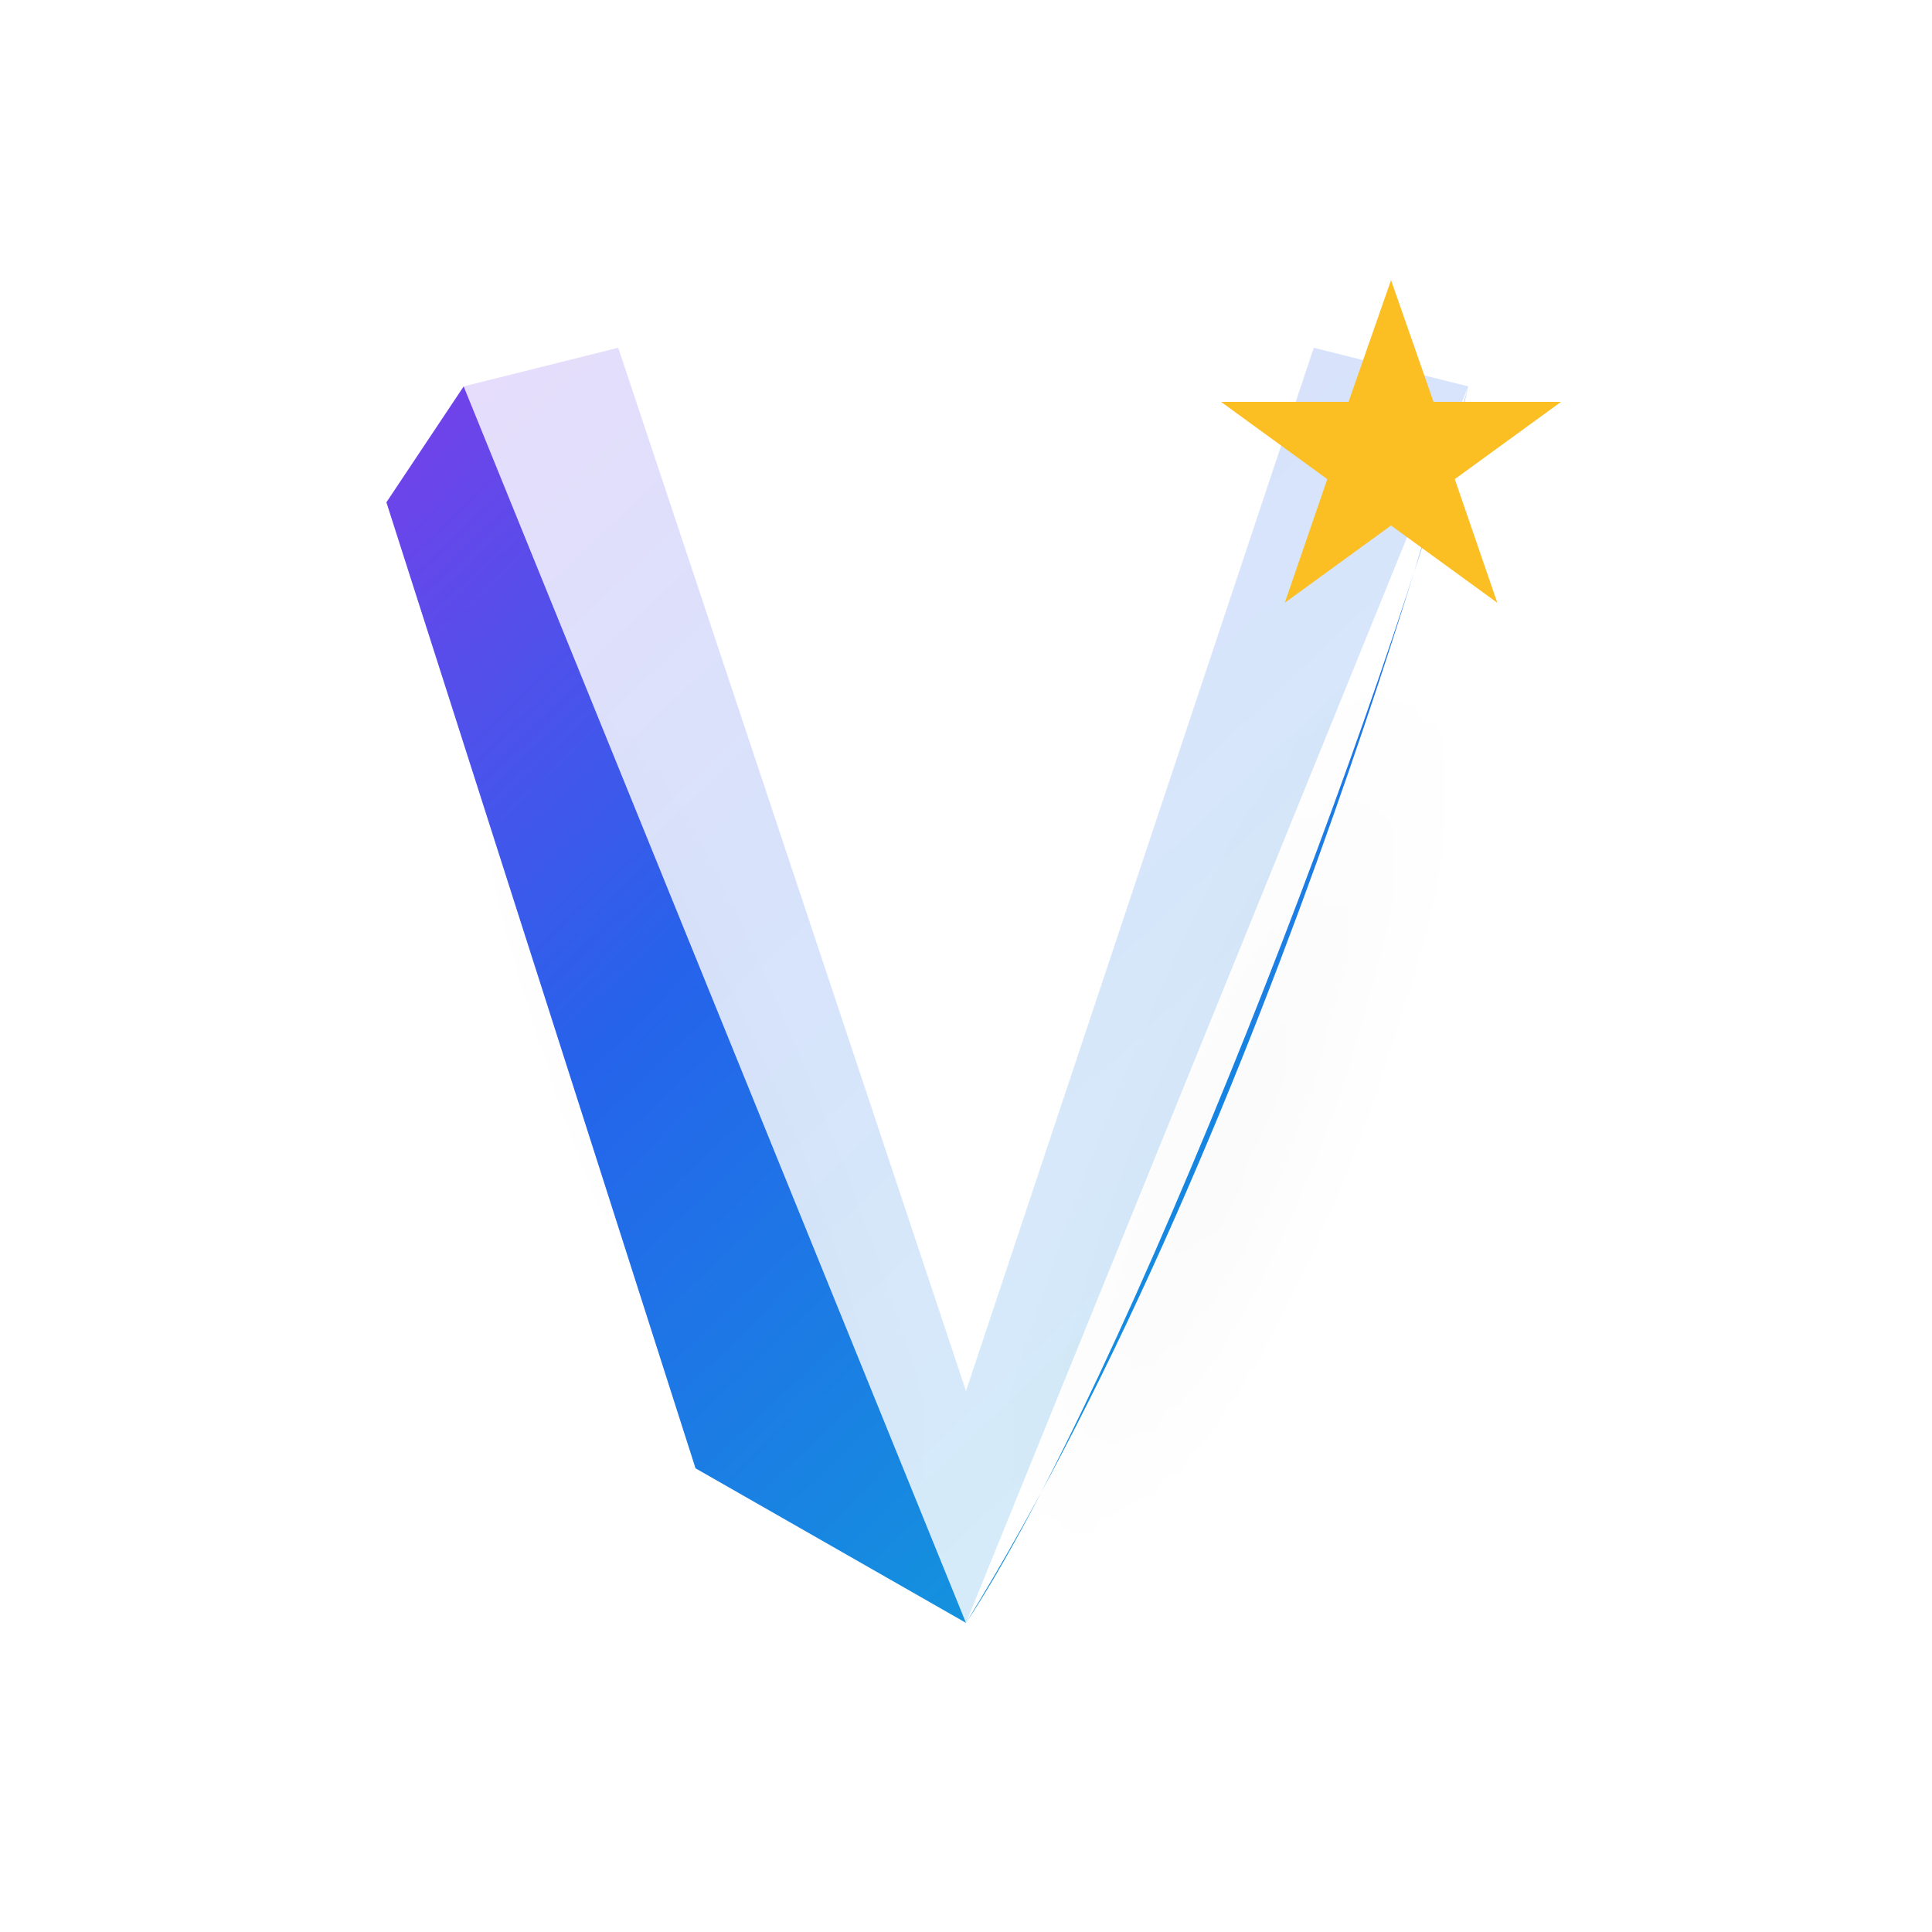
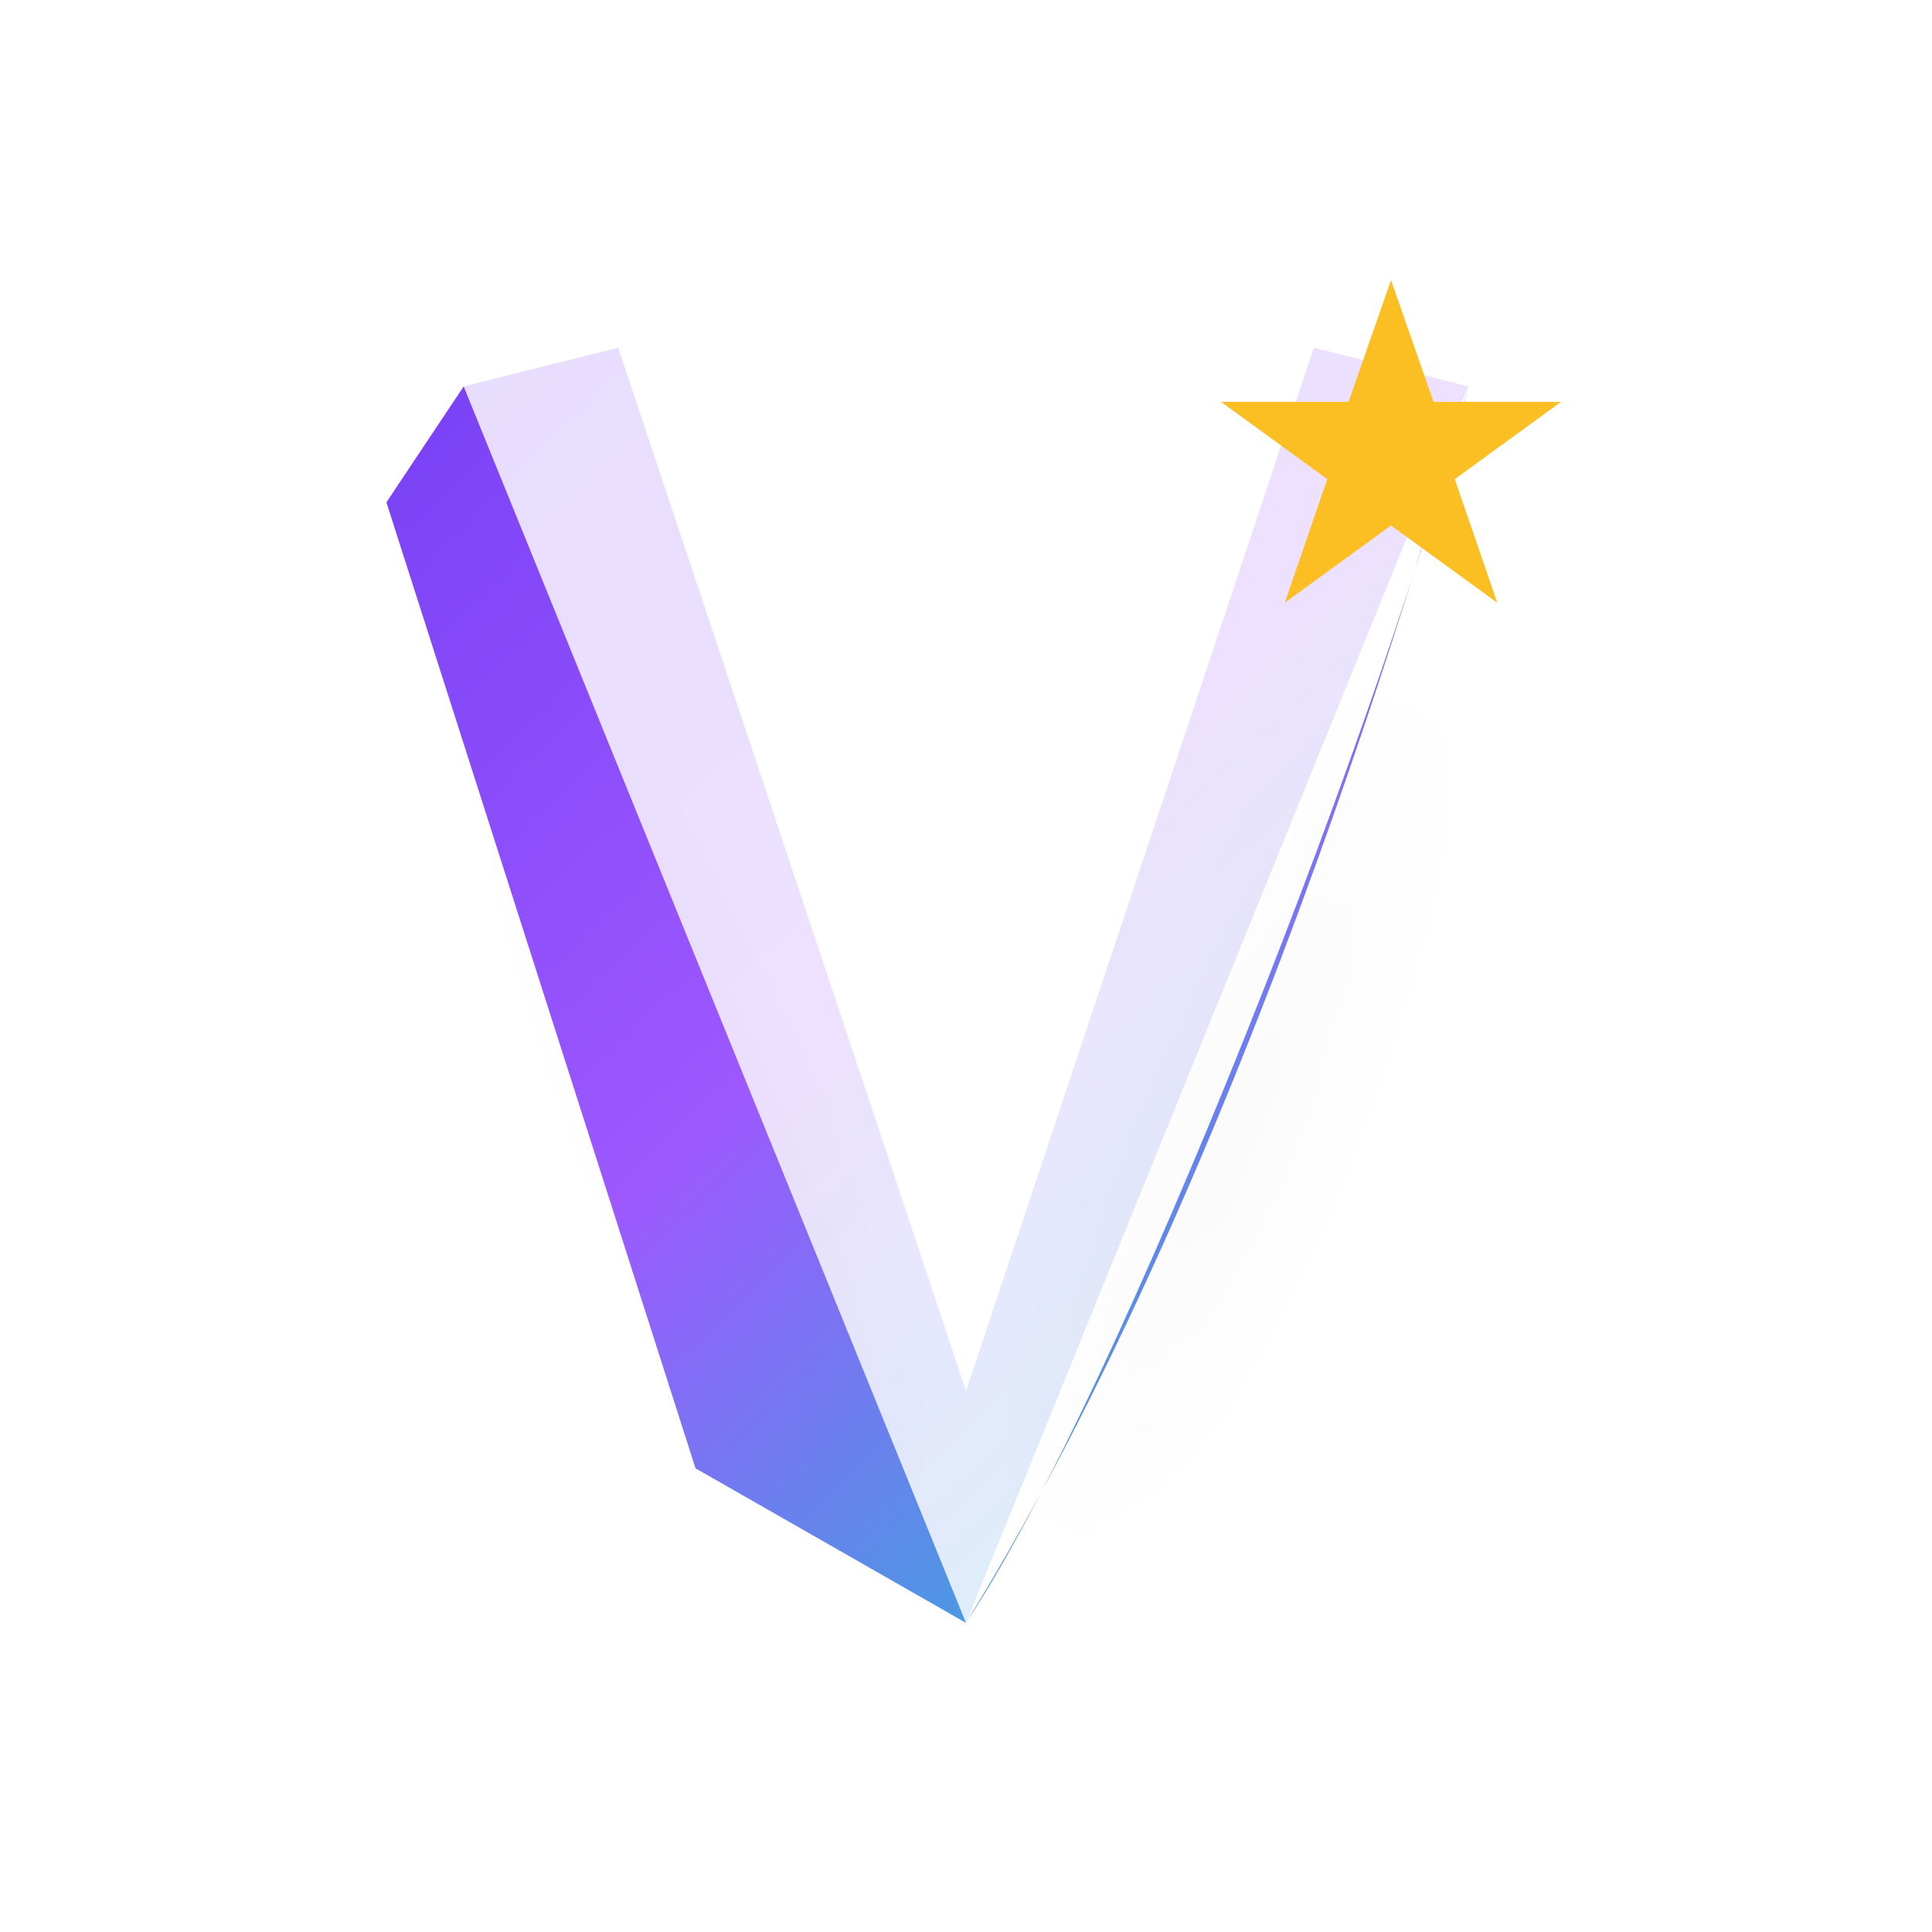
<svg xmlns="http://www.w3.org/2000/svg" viewBox="0 0 100 100" fill="none" role="img" aria-label="Velora">
  <defs>
    <linearGradient id="velora-grad" x1="14" y1="10" x2="86" y2="86" gradientUnits="userSpaceOnUse">
-       <stop stop-color="#9333EA" />
-       <stop offset="0.42" stop-color="#2563EB" />
-       <stop offset="1" stop-color="#06B6D4" />
+       <stop stop-color="#6E3AF2" />
+       <stop offset="0.48" stop-color="#9D58FF" />
+       <stop offset="1" stop-color="#00D4C9" />
    </linearGradient>
    <linearGradient id="velora-grad-deep" x1="14" y1="10" x2="86" y2="86" gradientUnits="userSpaceOnUse">
      <stop stop-color="#7E22CE" />
      <stop offset="0.42" stop-color="#1D4ED8" />
      <stop offset="1" stop-color="#0891B2" />
    </linearGradient>
    <filter id="velora-shadow" x="-25%" y="-25%" width="150%" height="150%">
      <feDropShadow dx="0" dy="3" stdDeviation="3.5" flood-color="#0B0E14" flood-opacity="0.45" />
    </filter>
  </defs>
  <path filter="url(#velora-shadow)" d="M24 20C24 20 34 58 50 84C42 72 28 36 24 20Z" fill="url(#velora-grad-deep)" opacity="0.88" />
  <path filter="url(#velora-shadow)" d="M76 20C76 20 66 58 50 84C58 72 72 36 76 20Z" fill="url(#velora-grad)" />
  <path d="M24 20L50 84L36 76L20 26Z" fill="url(#velora-grad)" />
  <path d="M50 84L76 20L68 18L50 72L32 18L24 20L50 84Z" fill="url(#velora-grad)" opacity="0.18" />
  <path d="M72 14.5L74.2 20.8L80.8 20.8L75.3 24.8L77.5 31.2L72 27.2L66.5 31.2L68.7 24.8L63.2 20.8L69.8 20.8L72 14.5Z" fill="#FBBF24" />
</svg>
